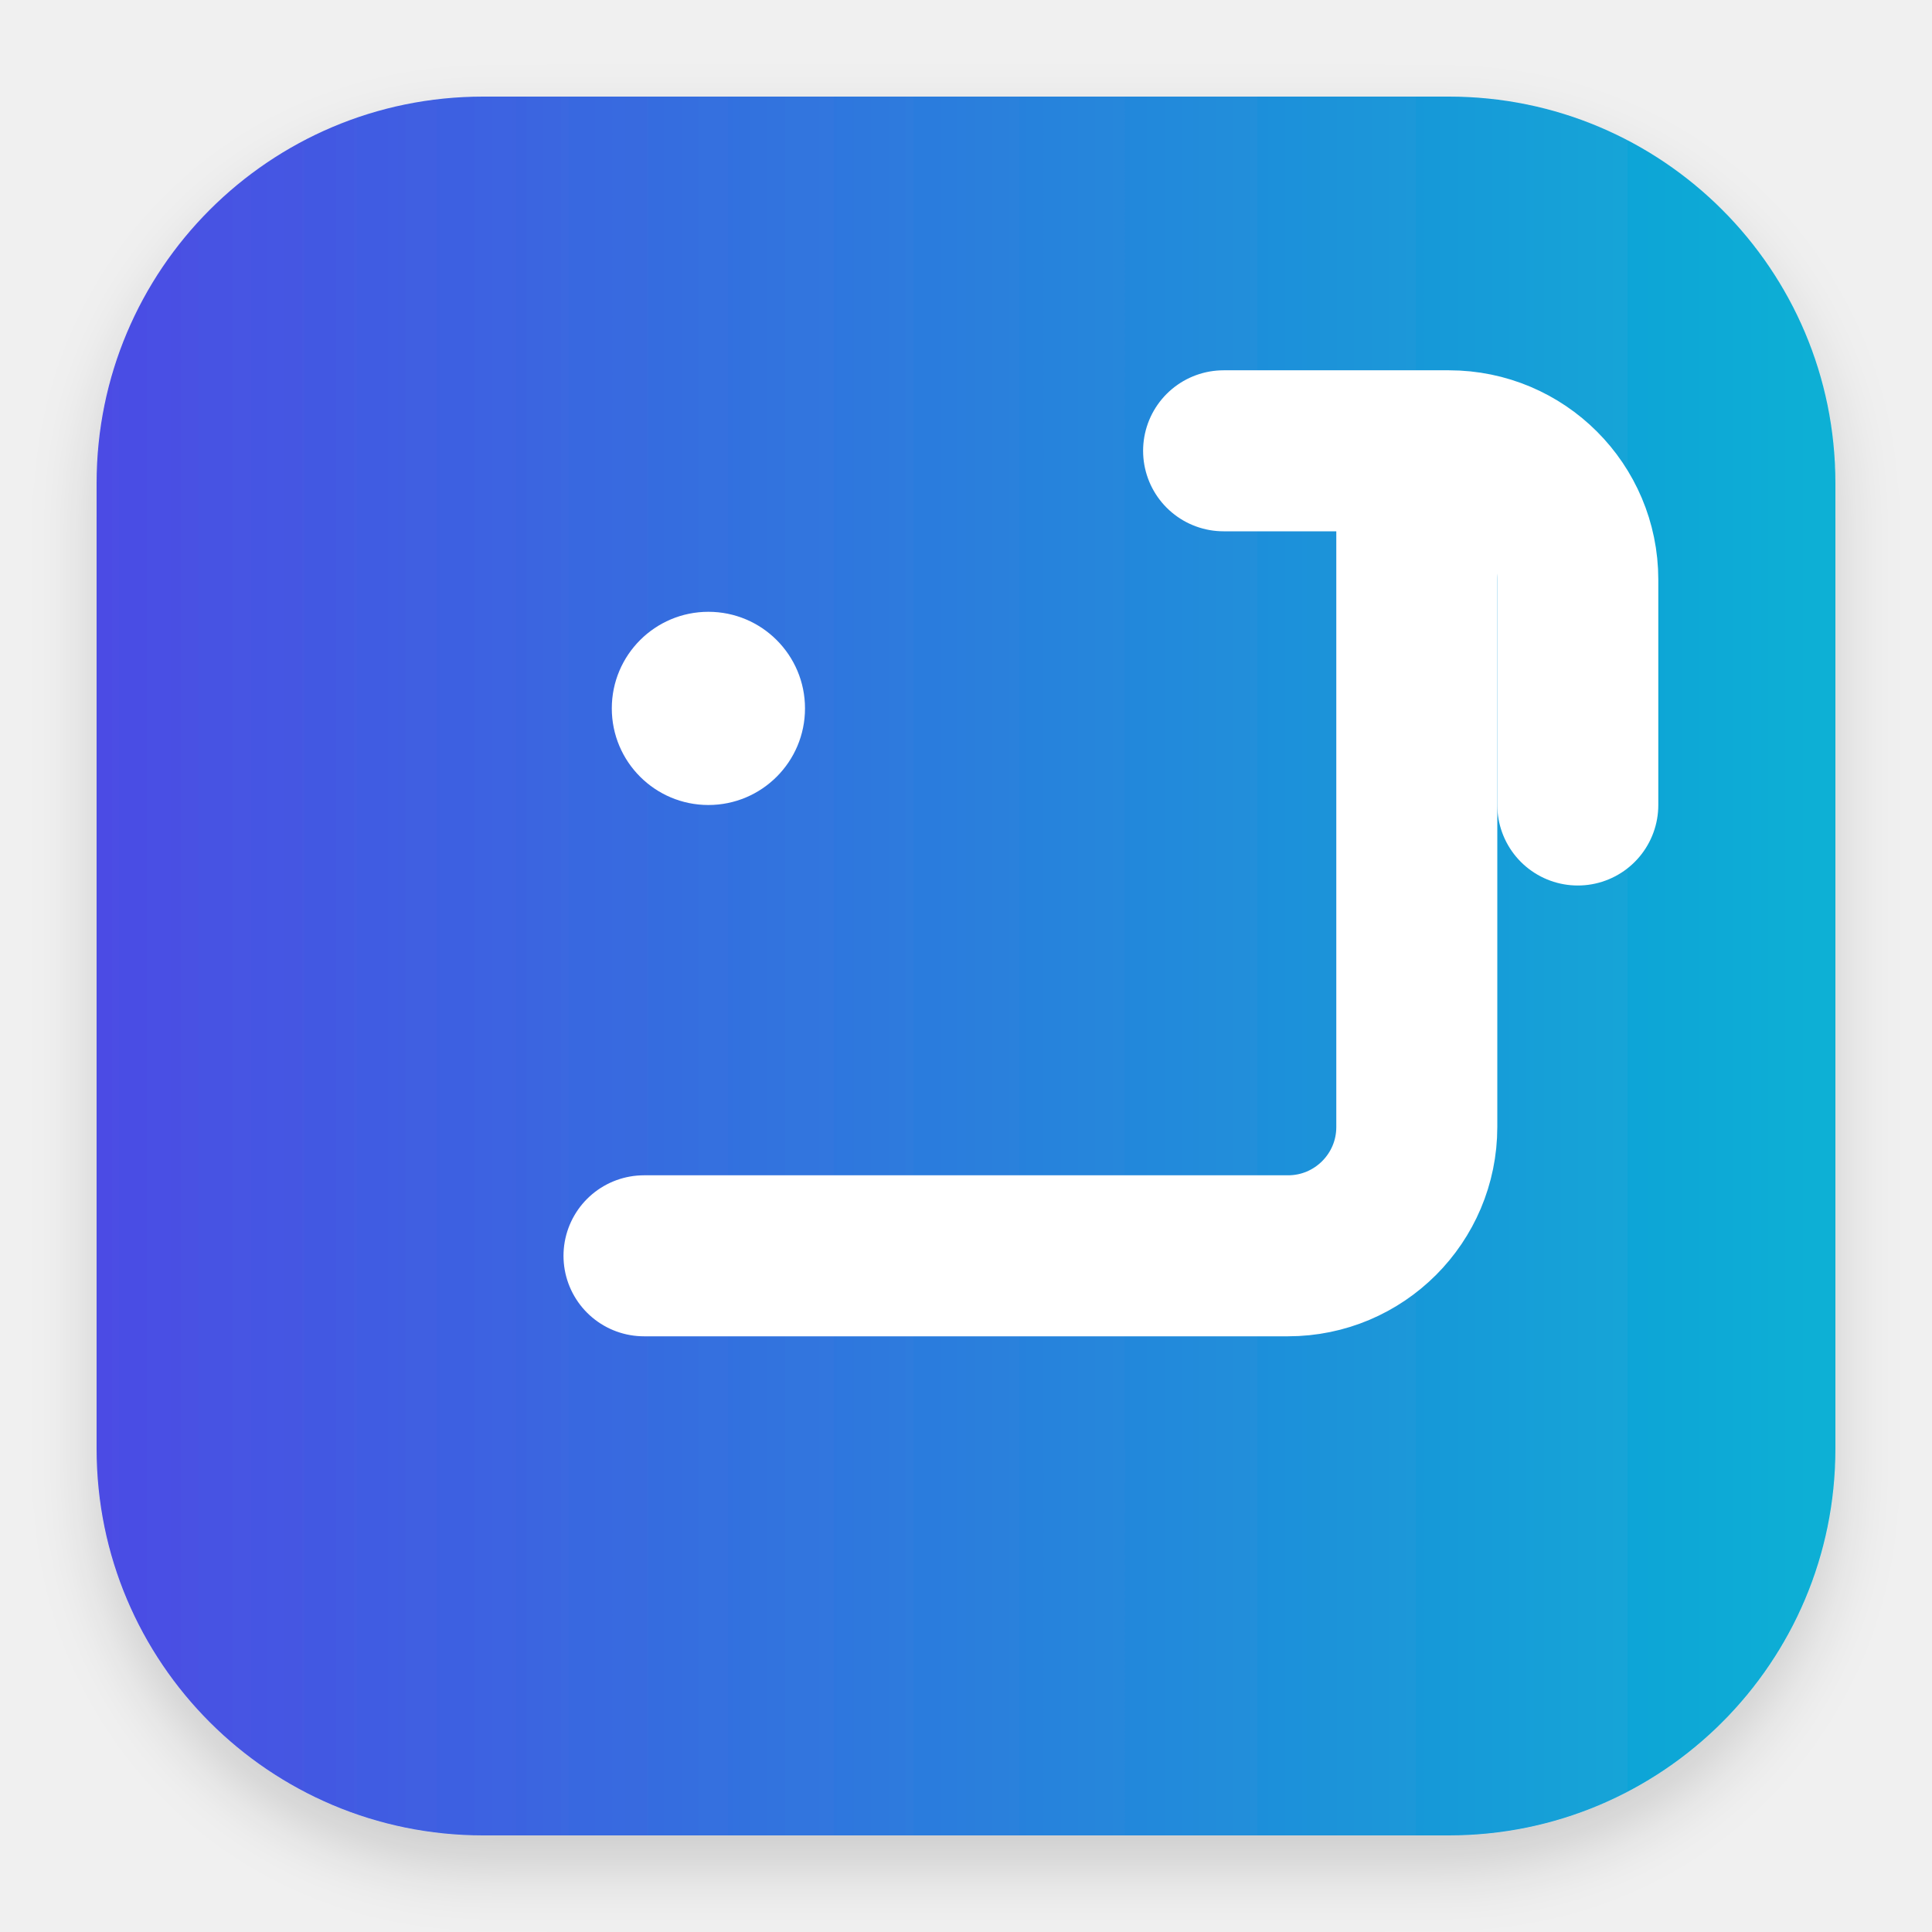
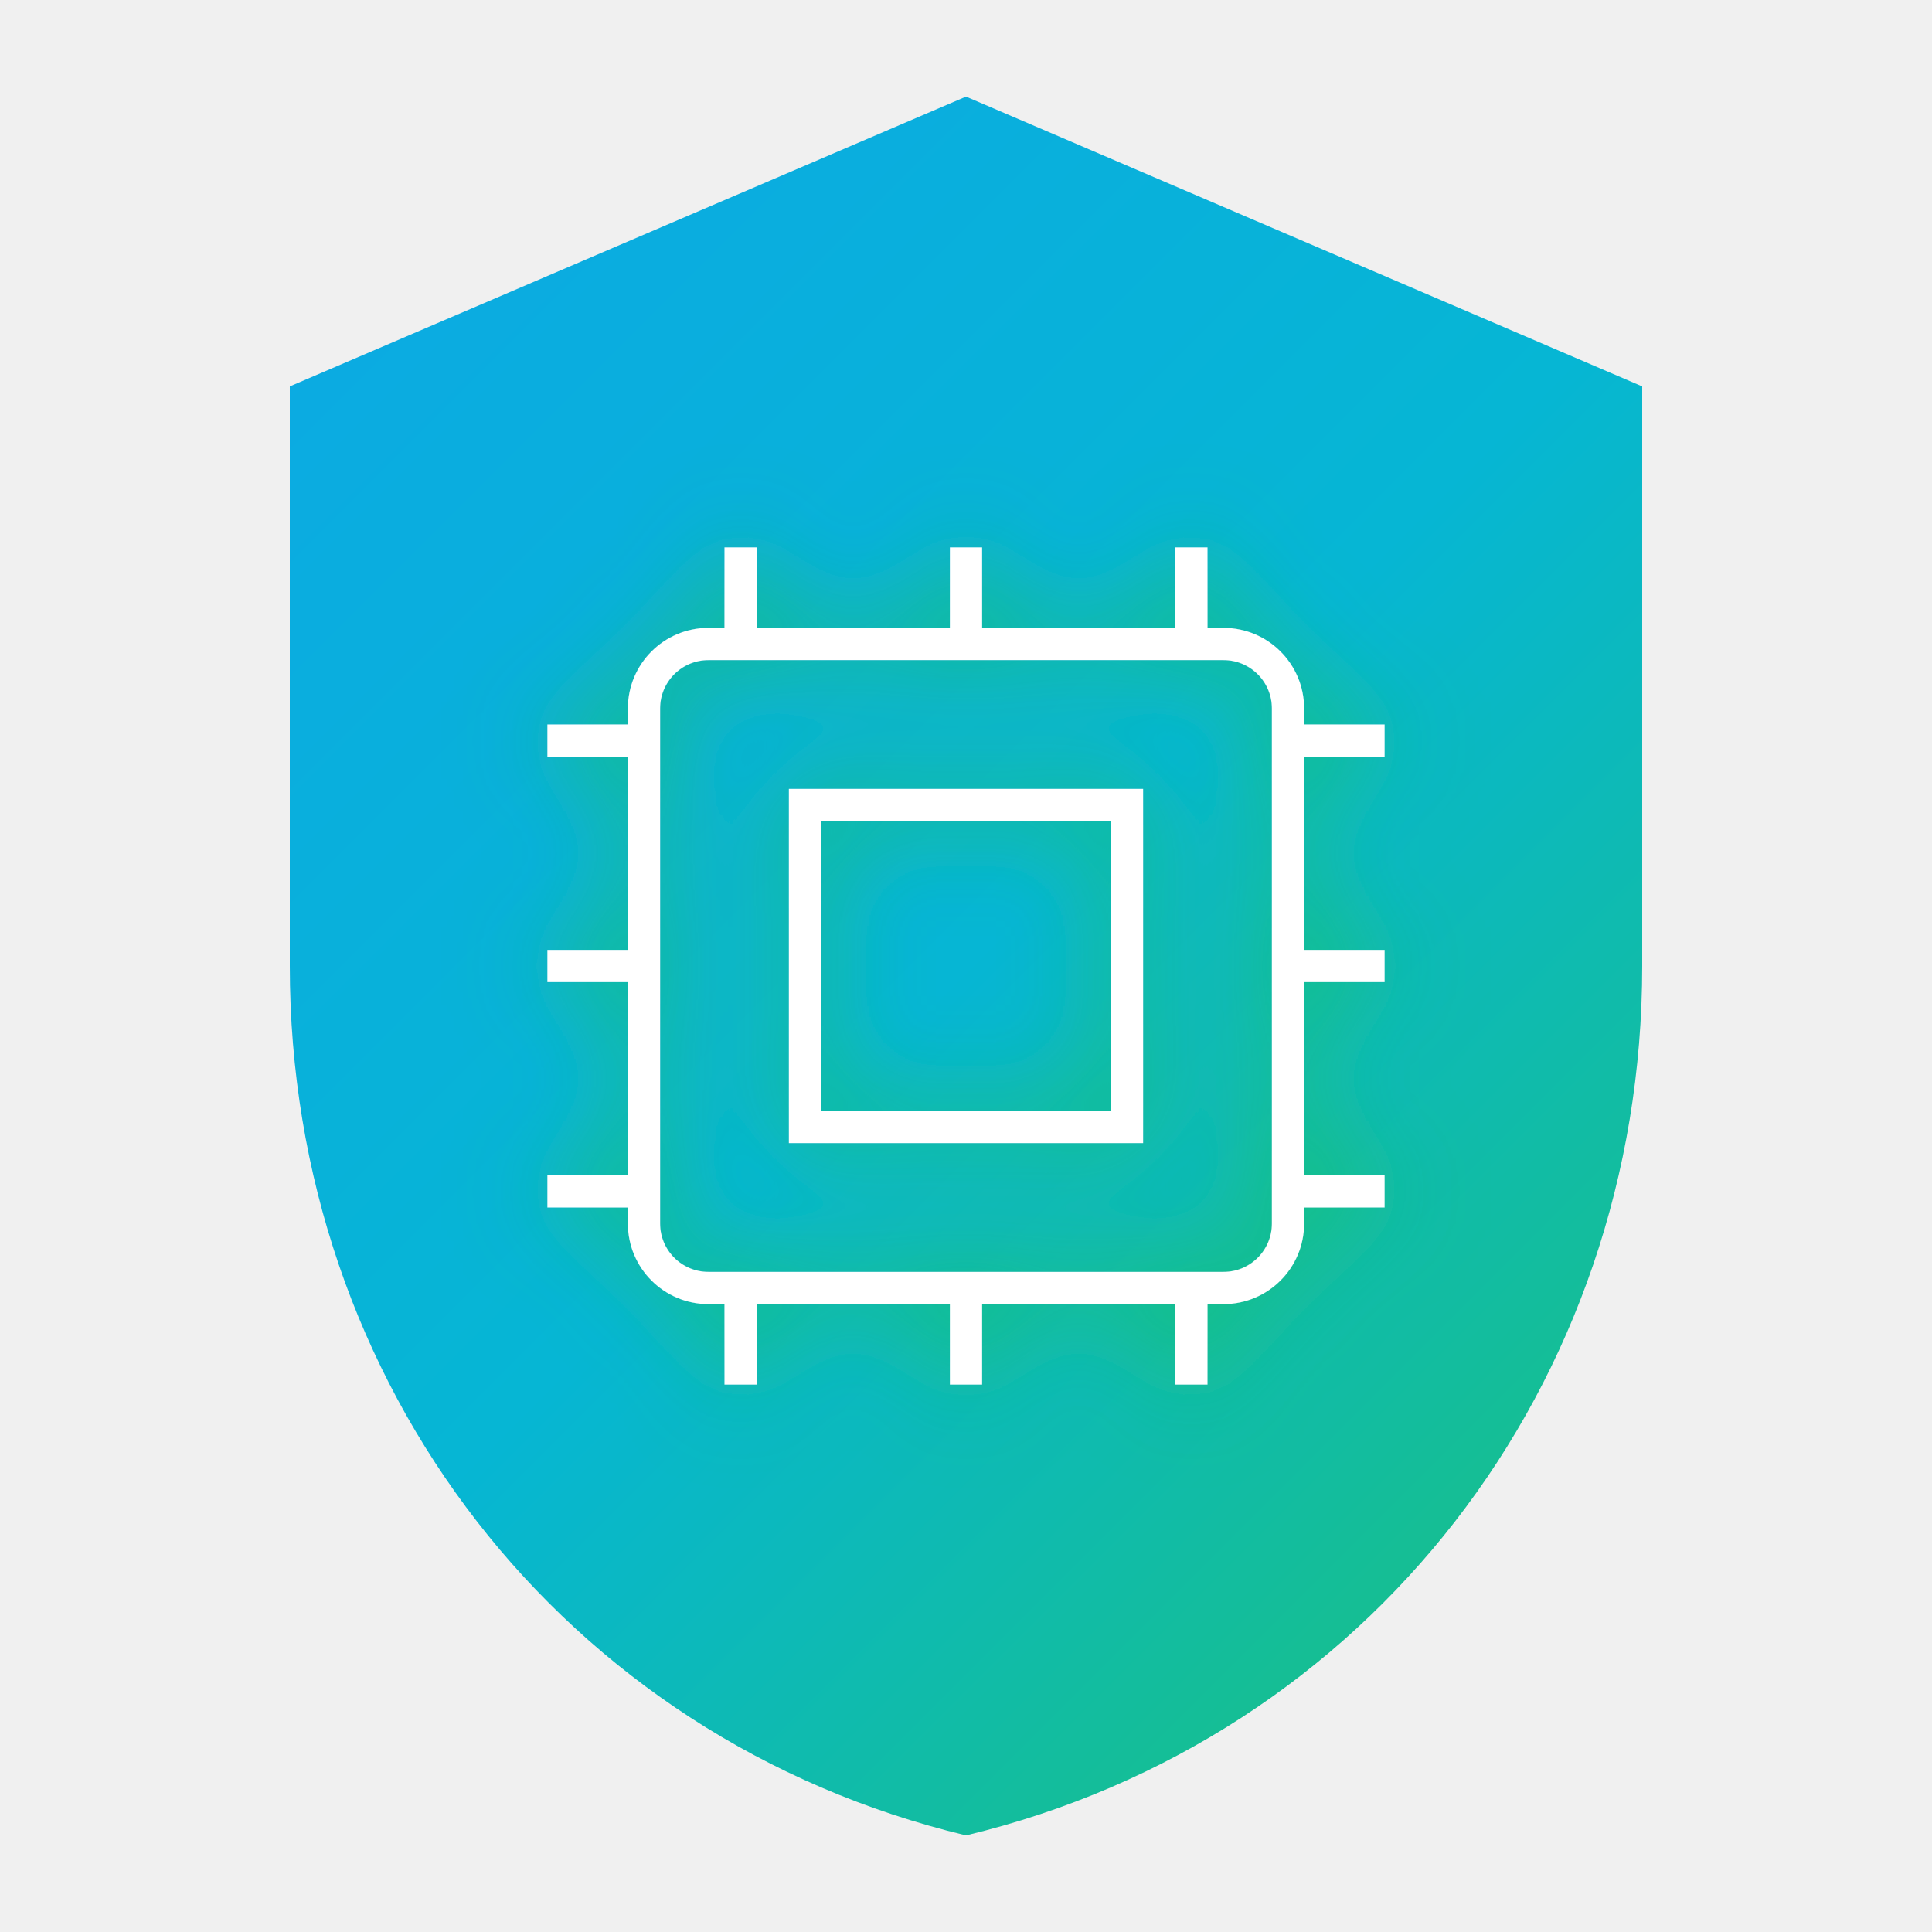
- <svg xmlns="http://www.w3.org/2000/svg" width="512" height="512" viewBox="0 0 120 120" fill="none" role="img" aria-label="UpTools mark">
+ <svg xmlns="http://www.w3.org/2000/svg" width="512" height="512" viewBox="0 0 120 120" role="img" aria-label="UpTools icon">
  <defs>
-     <linearGradient id="g" x1="0" y1="0" x2="120" y2="0" gradientUnits="userSpaceOnUse">
-       <stop offset="0" stop-color="#4F46E5" />
-       <stop offset="1" stop-color="#06B6D4" />
+     <linearGradient id="ut-grad" x1="0" y1="0" x2="120" y2="120" gradientUnits="userSpaceOnUse">
+       <stop offset="0" stop-color="#0EA5E9" />
+       <stop offset="0.5" stop-color="#06B6D4" />
+       <stop offset="1" stop-color="#22C55E" />
    </linearGradient>
-     <filter id="s" x="-20%" y="-20%" width="140%" height="140%">
-       <feDropShadow dx="0" dy="2" stdDeviation="2" flood-opacity="0.15" />
+     <filter id="green-glow" x="-50%" y="-50%" width="200%" height="200%">
+       <feDropShadow dx="0" dy="0" stdDeviation="3" flood-color="#22C55E" flood-opacity="1" />
    </filter>
  </defs>
-   <rect x="6" y="6" width="108" height="108" rx="24" fill="url(#g)" filter="url(#s)" />
-   <path d="M40 78h40a8 8 0 0 0 8-8V30" stroke="white" stroke-width="10" stroke-linecap="round" stroke-linejoin="round" />
-   <path d="M76 28h14a8 8 0 0 1 8 8v14" stroke="white" stroke-width="10" stroke-linecap="round" stroke-linejoin="round" />
-   <circle cx="44" cy="44" r="6" fill="white" />
+   <path d="M60 6 L102 24 V60 C102 86 85 108 60 114 C35 108 18 86 18 60 V24 Z" fill="url(#ut-grad)" />
+   <g stroke="white" stroke-width="2" fill="none" filter="url(#green-glow)">
+     <rect x="40" y="40" width="40" height="40" rx="4" ry="4" fill="none" />
+     <path d="M50 50h20v20H50z" />
+     <line x1="60" y1="40" x2="60" y2="34" />
+     <line x1="60" y1="80" x2="60" y2="86" />
+     <line x1="40" y1="60" x2="34" y2="60" />
+     <line x1="80" y1="60" x2="86" y2="60" />
+     <line x1="46" y1="40" x2="46" y2="34" />
+     <line x1="74" y1="40" x2="74" y2="34" />
+     <line x1="46" y1="80" x2="46" y2="86" />
+     <line x1="74" y1="80" x2="74" y2="86" />
+     <line x1="40" y1="46" x2="34" y2="46" />
+     <line x1="40" y1="74" x2="34" y2="74" />
+     <line x1="80" y1="46" x2="86" y2="46" />
+     <line x1="80" y1="74" x2="86" y2="74" />
+   </g>
</svg>
